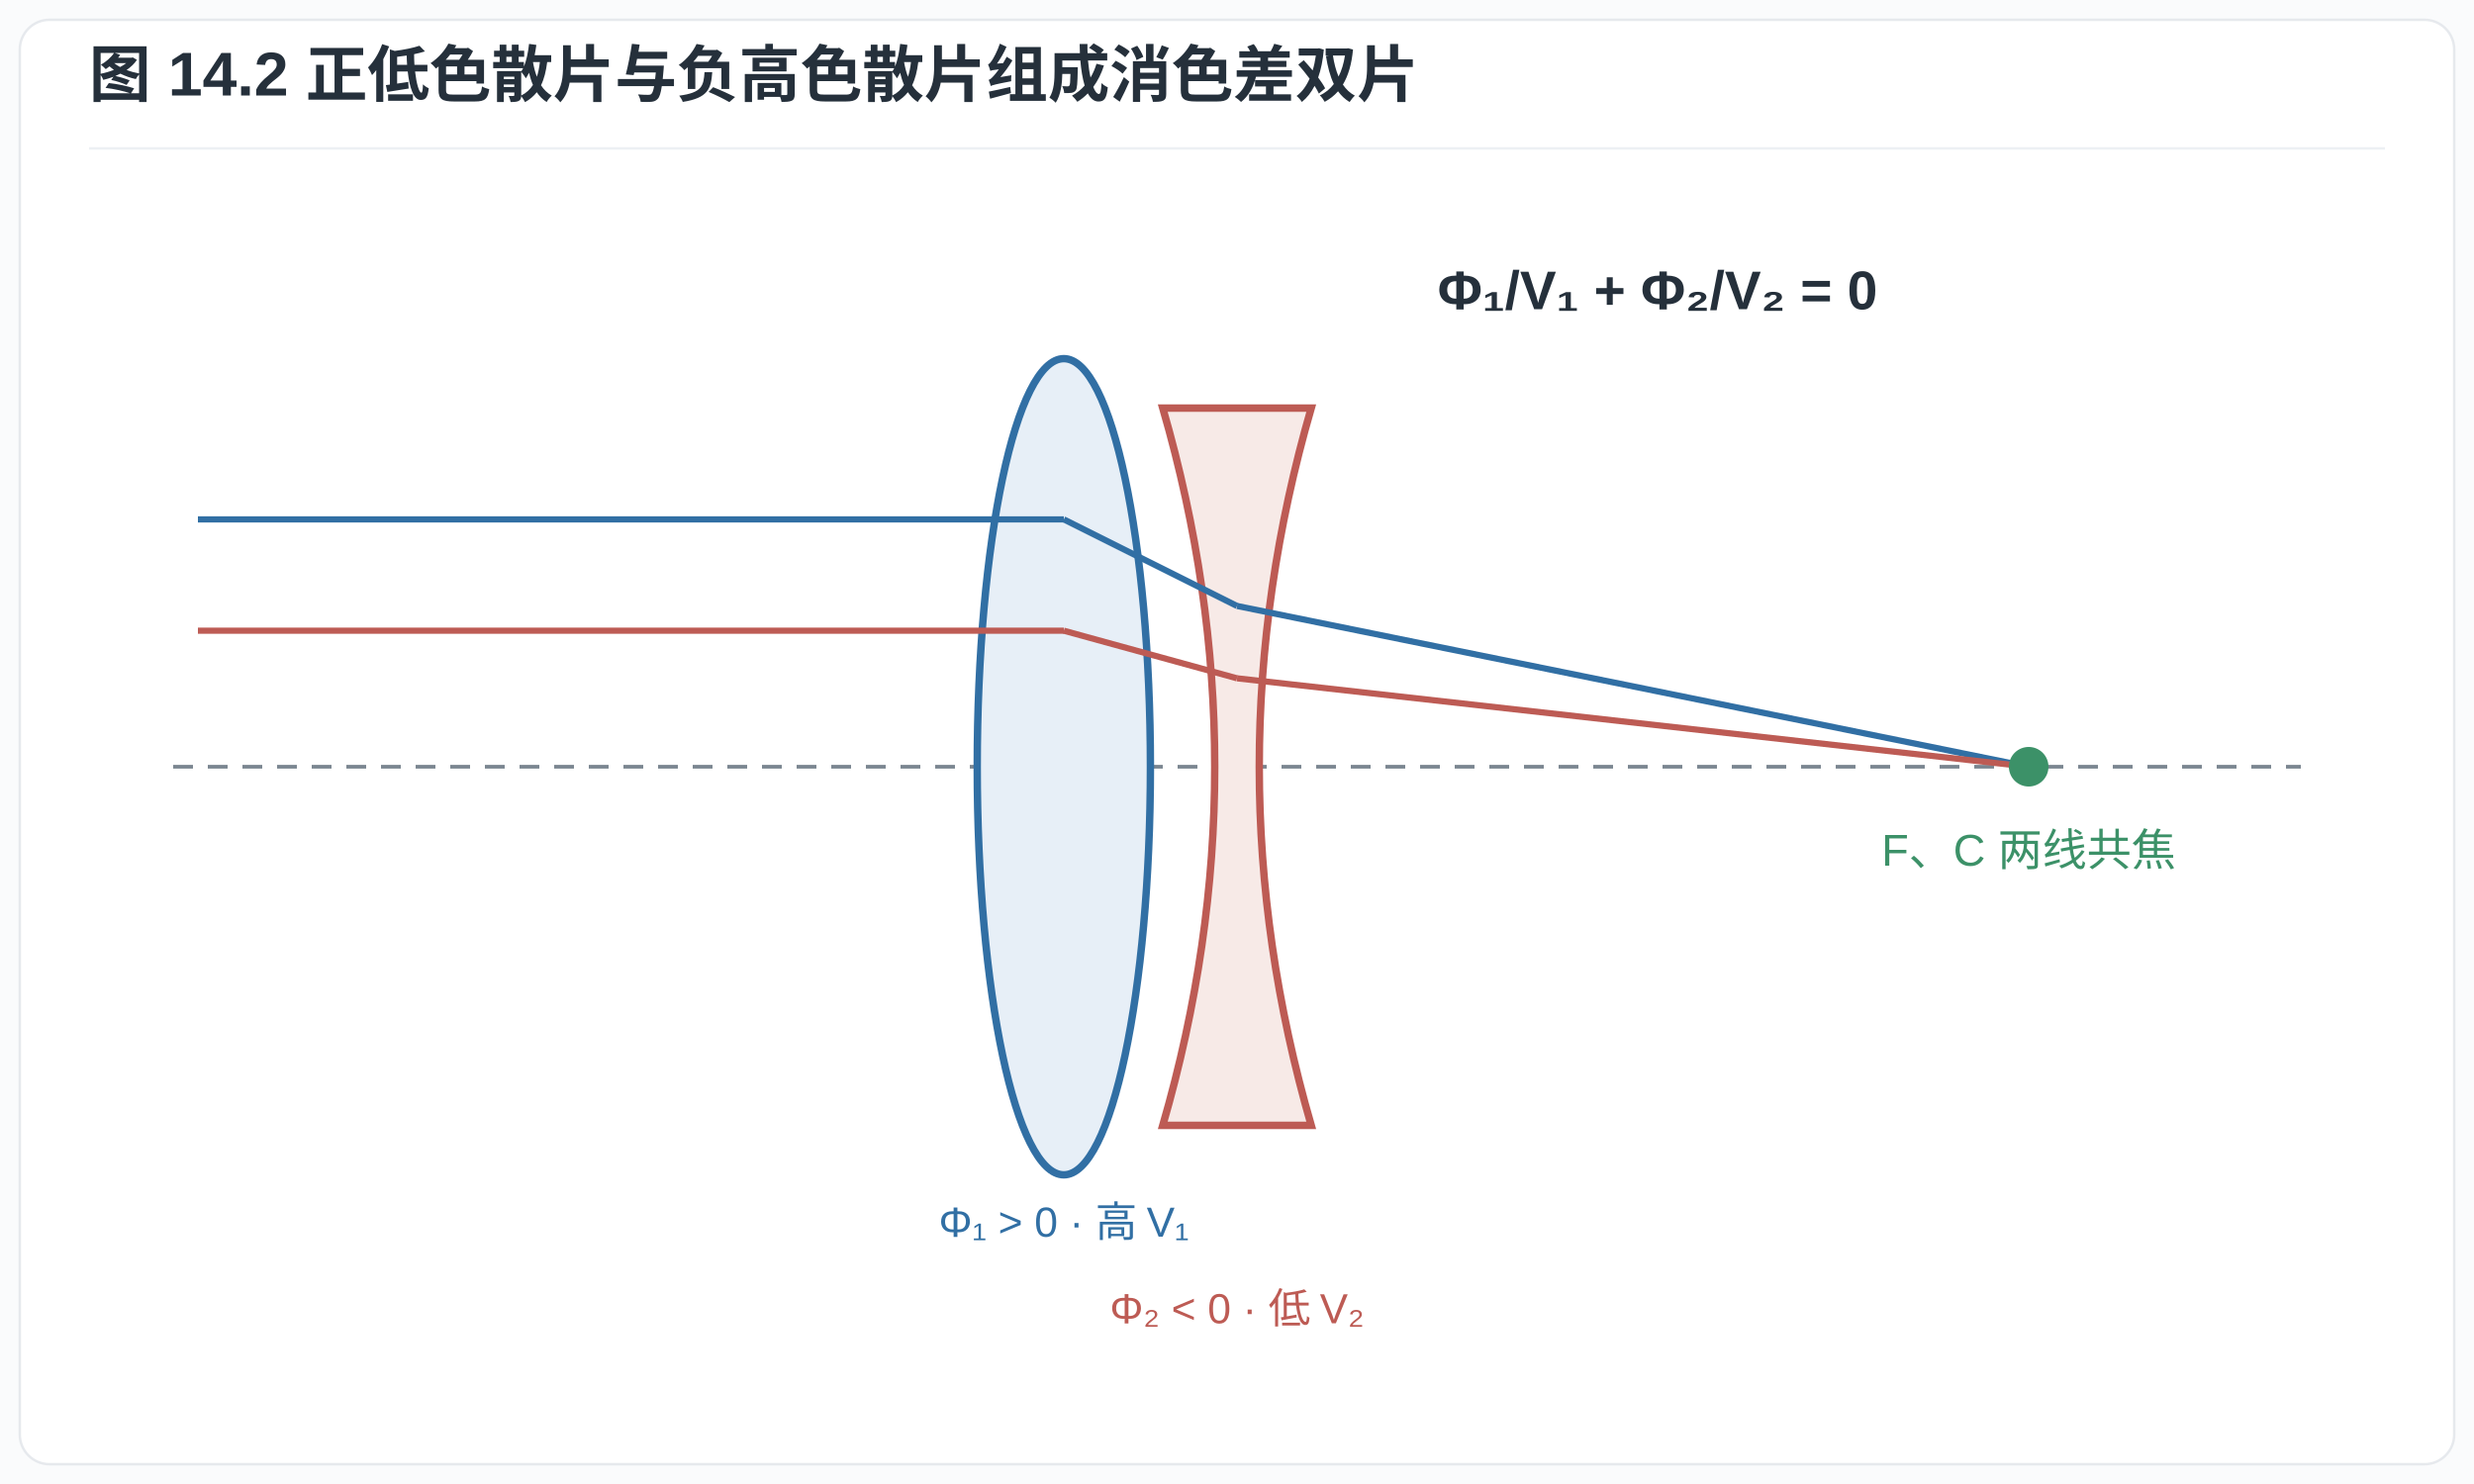
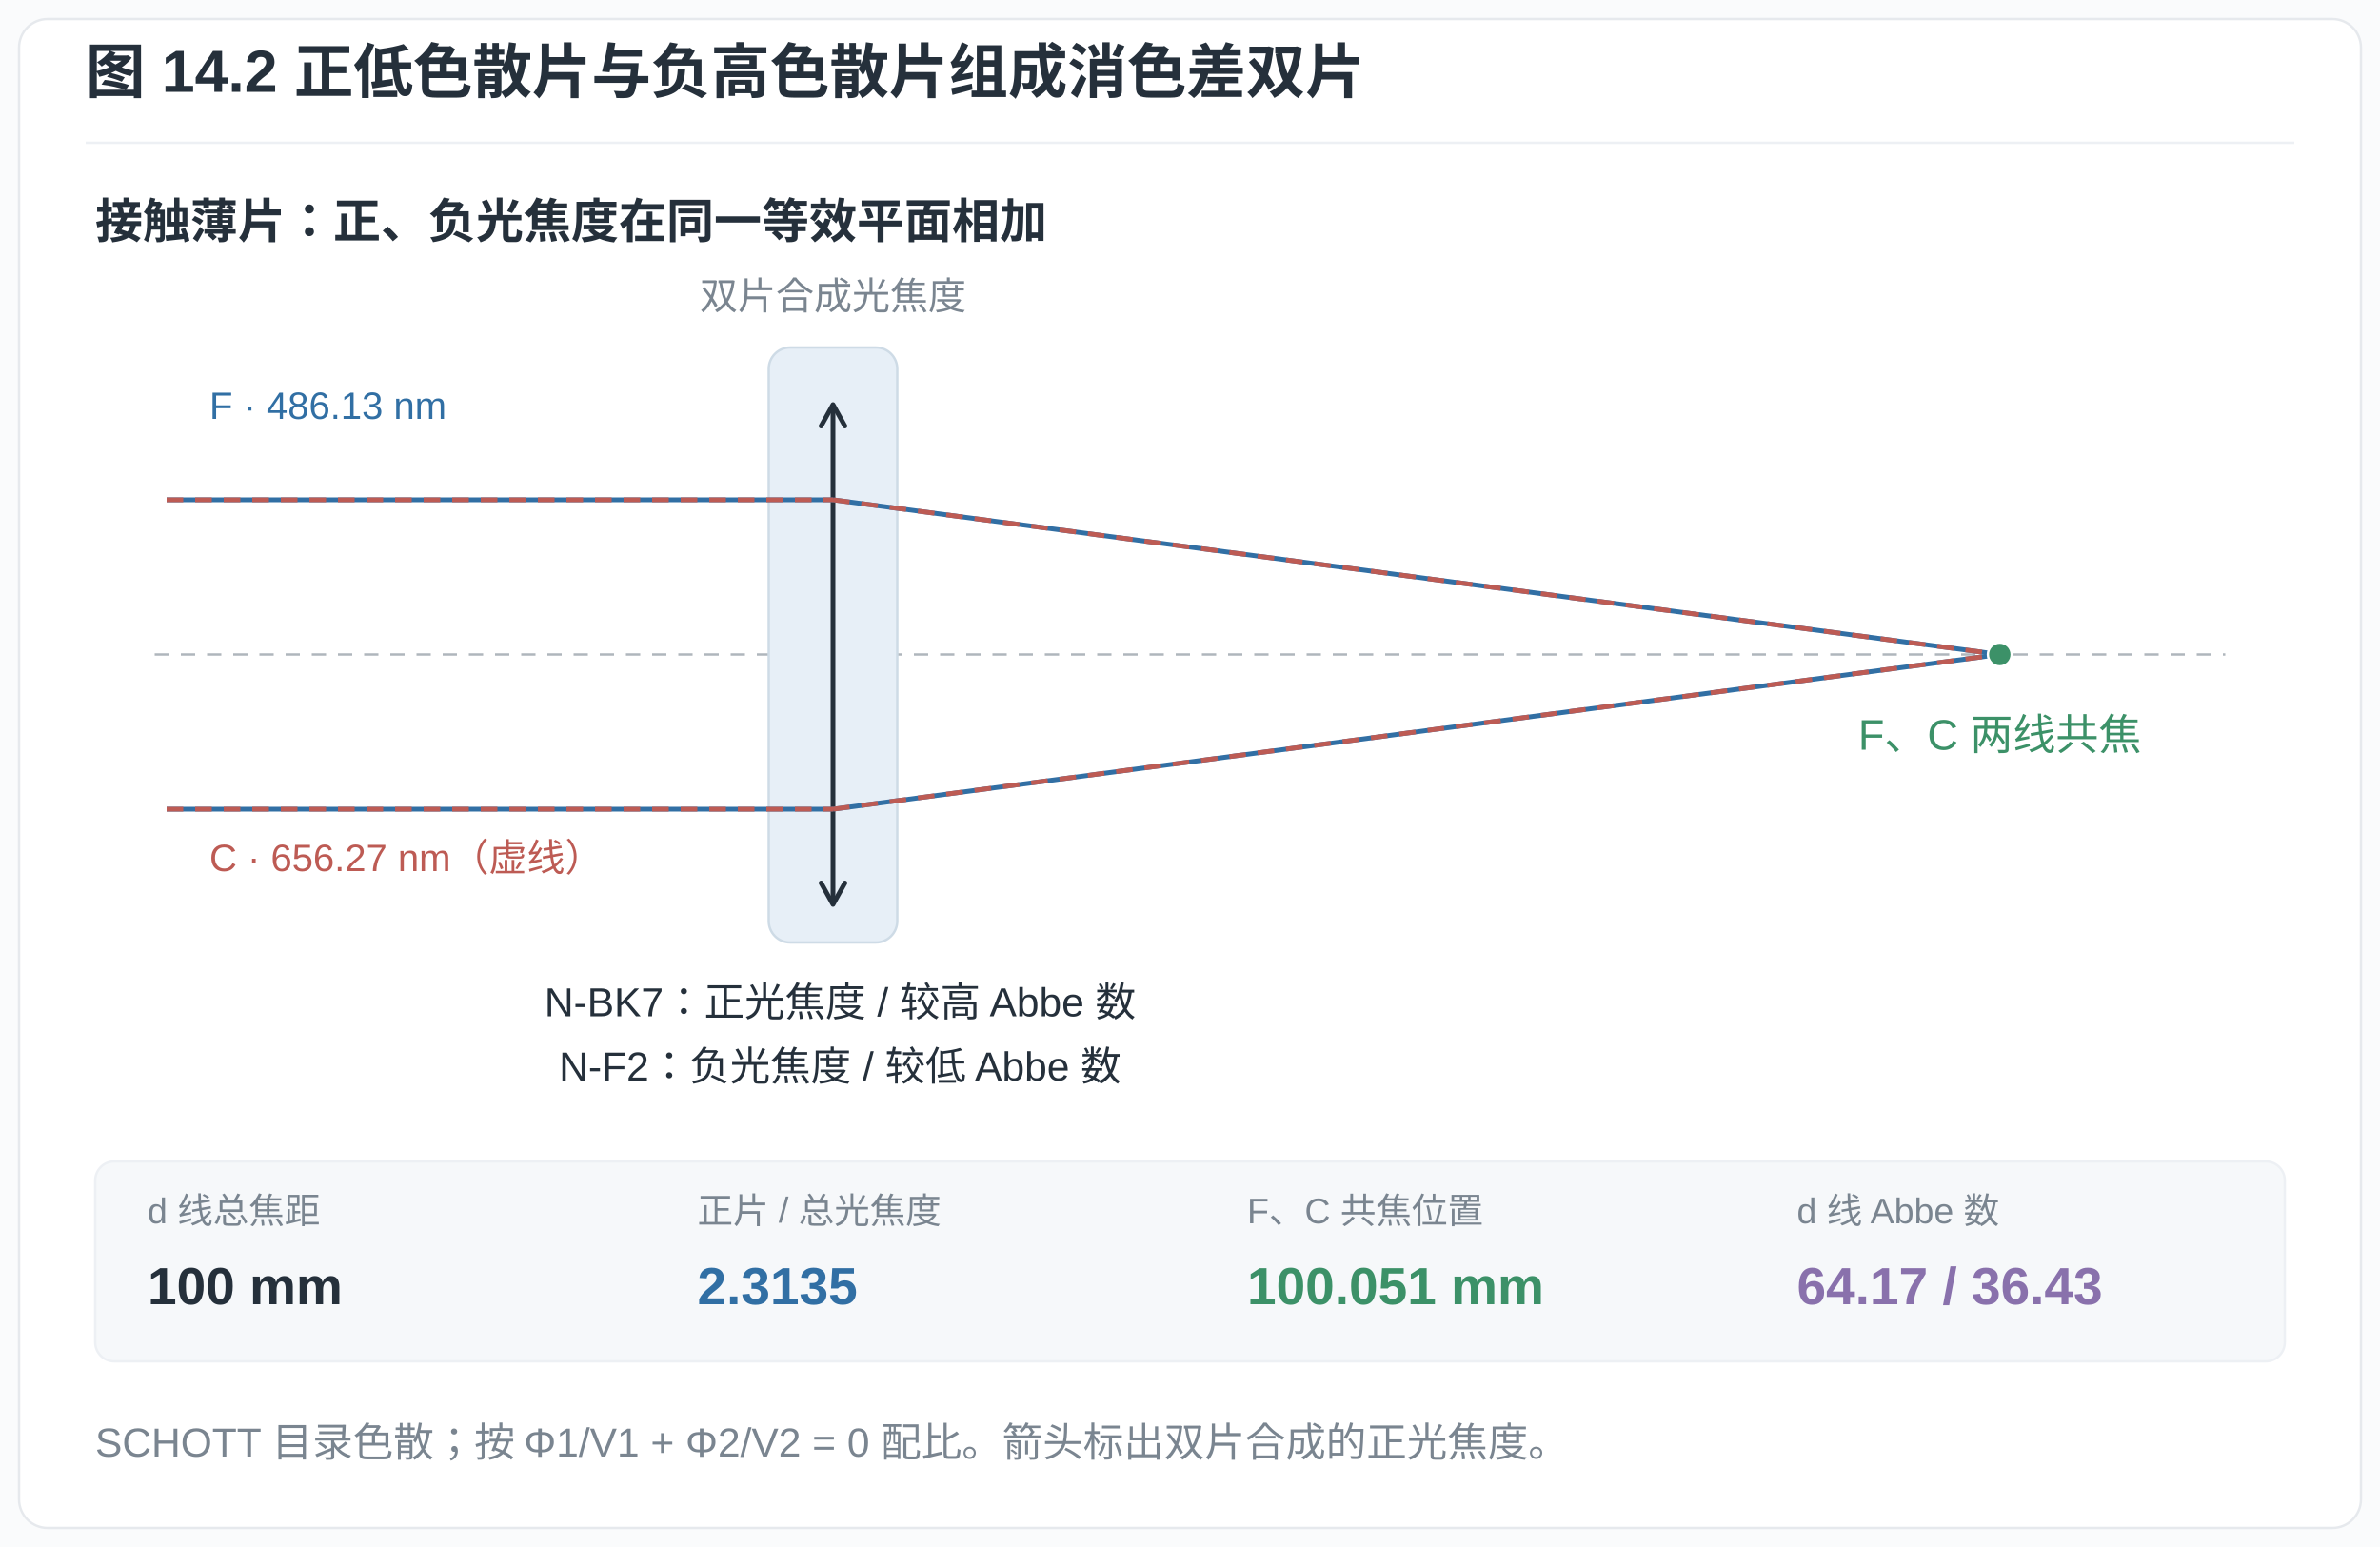
- <svg xmlns="http://www.w3.org/2000/svg" width="1000" height="600" viewBox="0 0 1000 600" role="img" aria-label="图 14.2  正低色散片与负高色散片组成消色差双片">
+ <svg xmlns="http://www.w3.org/2000/svg" width="1000" height="650" viewBox="0 0 1000 650" role="img" aria-label="图 14.2  正低色散片与负高色散片组成消色差双片">
  <defs>
    <marker id="arrow" markerWidth="9" markerHeight="9" refX="7" refY="3" orient="auto" markerUnits="strokeWidth">
      <path d="M0,0 L0,6 L8,3 z" fill="context-stroke" />
    </marker>
    <marker id="arrow-open" markerWidth="9" markerHeight="9" refX="7" refY="3" orient="auto" markerUnits="strokeWidth">
      <path d="M0,0 L8,3 L0,6" fill="none" stroke="context-stroke" />
    </marker>
  </defs>
-   <rect width="1000" height="600" fill="#fafbfc" />
-   <rect x="8" y="8" width="984" height="584" rx="12" fill="#fff" stroke="#e6e9ed" />
+   <rect width="1000" height="650" fill="#fafbfc" />
+   <rect x="8" y="8" width="984" height="634" rx="12" fill="#fff" stroke="#e6e9ed" />
  <text x="36.00" y="39.00" fill="#25303b" font-size="25" font-weight="600" text-anchor="start" font-family="Arial, PingFang SC, Hiragino Sans GB, sans-serif">图 14.2  正低色散片与负高色散片组成消色差双片</text>
  <line x1="36.00" y1="60.00" x2="964.00" y2="60.00" stroke="#edf0f4" stroke-width="1" opacity="1.0" />
-   <line x1="70.00" y1="310.00" x2="930.00" y2="310.00" stroke="#7a8590" stroke-width="1.5" opacity="1.0" stroke-dasharray="8 6" />
-   <ellipse cx="430.00" cy="310.00" rx="35.00" ry="165.00" fill="#e7eff7" stroke="#316fa4" stroke-width="3" opacity="1.0" />
-   <path d="M470,165 Q512,310 470,455 L530,455 Q488,310 530,165 Z" fill="#f7eae7" stroke="#bd5b54" stroke-width="3" />
-   <text x="430.00" y="500.00" fill="#316fa4" font-size="17" font-weight="400" text-anchor="middle" font-family="Arial, PingFang SC, Hiragino Sans GB, sans-serif">Φ₁ &gt; 0 · 高 V₁</text>
-   <text x="500.00" y="535.00" fill="#bd5b54" font-size="17" font-weight="400" text-anchor="middle" font-family="Arial, PingFang SC, Hiragino Sans GB, sans-serif">Φ₂ &lt; 0 · 低 V₂</text>
-   <line x1="80.00" y1="210.00" x2="430.00" y2="210.00" stroke="#316fa4" stroke-width="2.5" opacity="1.0" />
-   <line x1="430.00" y1="210.00" x2="500.00" y2="245.00" stroke="#316fa4" stroke-width="2.5" opacity="1.0" />
-   <line x1="500.00" y1="245.00" x2="820.00" y2="310.00" stroke="#316fa4" stroke-width="2.5" opacity="1.0" />
-   <line x1="80.00" y1="255.00" x2="430.00" y2="255.00" stroke="#bd5b54" stroke-width="2.5" opacity="1.0" />
-   <line x1="430.00" y1="255.00" x2="500.00" y2="274.25" stroke="#bd5b54" stroke-width="2.5" opacity="1.0" />
-   <line x1="500.00" y1="274.25" x2="820.00" y2="310.00" stroke="#bd5b54" stroke-width="2.5" opacity="1.0" />
-   <circle cx="820.00" cy="310.00" r="7.00" fill="#3c9168" stroke="#3c9168" stroke-width="2" opacity="1.0" />
-   <text x="820.00" y="350.00" fill="#3c9168" font-size="18" font-weight="400" text-anchor="middle" font-family="Arial, PingFang SC, Hiragino Sans GB, sans-serif">F、C 两线共焦</text>
-   <text x="670.00" y="125.00" fill="#25303b" font-size="22" font-weight="700" text-anchor="middle" font-family="Arial, PingFang SC, Hiragino Sans GB, sans-serif">Φ₁/V₁ + Φ₂/V₂ = 0</text>
+   <text x="40.00" y="100.00" fill="#25303b" font-size="20" font-weight="600" text-anchor="start" font-family="Arial, PingFang SC, Hiragino Sans GB, sans-serif">接触薄片：正、负光焦度在同一等效平面相加</text>
+   <line x1="65.00" y1="275.00" x2="935.00" y2="275.00" stroke="#7a8590" stroke-width="1" opacity="0.6" stroke-dasharray="6 5" />
+   <rect x="323.00" y="146.00" width="54.00" height="250.00" rx="9" fill="#e7eff7" stroke="#cedbe6" stroke-width="1" opacity="1.0" />
+   <line x1="350.00" y1="170.00" x2="350.00" y2="380.00" stroke="#25303b" stroke-width="2" opacity="1.0" />
+   <polyline points="345.00,179.00 350.00,170.00 355.00,179.00" fill="none" stroke="#25303b" stroke-width="2" stroke-linejoin="round" stroke-linecap="round" opacity="1.0" />
+   <polyline points="345.00,371.00 350.00,380.00 355.00,371.00" fill="none" stroke="#25303b" stroke-width="2" stroke-linejoin="round" stroke-linecap="round" opacity="1.0" />
+   <text x="350.00" y="130.00" fill="#7a8590" font-size="16" font-weight="400" text-anchor="middle" font-family="Arial, PingFang SC, Hiragino Sans GB, sans-serif">双片合成光焦度</text>
+   <line x1="70.00" y1="210.00" x2="350.00" y2="210.00" stroke="#316fa4" stroke-width="2" opacity="1.0" />
+   <line x1="350.00" y1="210.00" x2="840.25" y2="275.00" stroke="#316fa4" stroke-width="2" opacity="1.0" />
+   <line x1="70.00" y1="340.00" x2="350.00" y2="340.00" stroke="#316fa4" stroke-width="2" opacity="1.0" />
+   <line x1="350.00" y1="340.00" x2="840.25" y2="275.00" stroke="#316fa4" stroke-width="2" opacity="1.0" />
+   <line x1="70.00" y1="210.00" x2="350.00" y2="210.00" stroke="#bd5b54" stroke-width="2" opacity="1.0" stroke-dasharray="7 5" />
+   <line x1="350.00" y1="210.00" x2="840.25" y2="275.00" stroke="#bd5b54" stroke-width="2" opacity="1.0" stroke-dasharray="7 5" />
+   <line x1="70.00" y1="340.00" x2="350.00" y2="340.00" stroke="#bd5b54" stroke-width="2" opacity="1.0" stroke-dasharray="7 5" />
+   <line x1="350.00" y1="340.00" x2="840.25" y2="275.00" stroke="#bd5b54" stroke-width="2" opacity="1.0" stroke-dasharray="7 5" />
+   <circle cx="840.25" cy="275.00" r="5.00" fill="#3c9168" stroke="#fff" stroke-width="1" opacity="1.0" />
+   <text x="840.25" y="315.00" fill="#3c9168" font-size="18" font-weight="400" text-anchor="middle" font-family="Arial, PingFang SC, Hiragino Sans GB, sans-serif">F、C 两线共焦</text>
+   <text x="88.00" y="176.00" fill="#316fa4" font-size="16" font-weight="400" text-anchor="start" font-family="Arial, PingFang SC, Hiragino Sans GB, sans-serif">F · 486.13 nm</text>
+   <text x="88.00" y="366.00" fill="#bd5b54" font-size="16" font-weight="400" text-anchor="start" font-family="Arial, PingFang SC, Hiragino Sans GB, sans-serif">C · 656.27 nm（虚线）</text>
+   <text x="353.00" y="427.00" fill="#25303b" font-size="17" font-weight="400" text-anchor="middle" font-family="Arial, PingFang SC, Hiragino Sans GB, sans-serif">N-BK7：正光焦度 / 较高 Abbe 数</text>
+   <text x="353.00" y="454.00" fill="#25303b" font-size="17" font-weight="400" text-anchor="middle" font-family="Arial, PingFang SC, Hiragino Sans GB, sans-serif">N-F2：负光焦度 / 较低 Abbe 数</text>
+   <rect x="40.00" y="488.00" width="920.00" height="84.00" rx="8" fill="#f6f8fa" stroke="#edf0f4" stroke-width="1" opacity="1.0" />
+   <text x="62.00" y="514.00" fill="#7a8590" font-size="15" font-weight="400" text-anchor="start" font-family="Arial, PingFang SC, Hiragino Sans GB, sans-serif">d 线总焦距</text>
+   <text x="62.00" y="548.00" fill="#25303b" font-size="22" font-weight="600" text-anchor="start" font-family="Arial, PingFang SC, Hiragino Sans GB, sans-serif">100 mm</text>
+   <text x="293.00" y="514.00" fill="#7a8590" font-size="15" font-weight="400" text-anchor="start" font-family="Arial, PingFang SC, Hiragino Sans GB, sans-serif">正片 / 总光焦度</text>
+   <text x="293.00" y="548.00" fill="#316fa4" font-size="22" font-weight="600" text-anchor="start" font-family="Arial, PingFang SC, Hiragino Sans GB, sans-serif">2.3135</text>
+   <text x="524.00" y="514.00" fill="#7a8590" font-size="15" font-weight="400" text-anchor="start" font-family="Arial, PingFang SC, Hiragino Sans GB, sans-serif">F、C 共焦位置</text>
+   <text x="524.00" y="548.00" fill="#3c9168" font-size="22" font-weight="600" text-anchor="start" font-family="Arial, PingFang SC, Hiragino Sans GB, sans-serif">100.051 mm</text>
+   <text x="755.00" y="514.00" fill="#7a8590" font-size="15" font-weight="400" text-anchor="start" font-family="Arial, PingFang SC, Hiragino Sans GB, sans-serif">d 线 Abbe 数</text>
+   <text x="755.00" y="548.00" fill="#8971ac" font-size="22" font-weight="600" text-anchor="start" font-family="Arial, PingFang SC, Hiragino Sans GB, sans-serif">64.17 / 36.43</text>
+   <text x="40.00" y="612.00" fill="#7a8590" font-size="17" font-weight="400" text-anchor="start" font-family="Arial, PingFang SC, Hiragino Sans GB, sans-serif">SCHOTT 目录色散；按 Φ1/V1 + Φ2/V2 = 0 配比。箭头标出双片合成的正光焦度。</text>
</svg>
